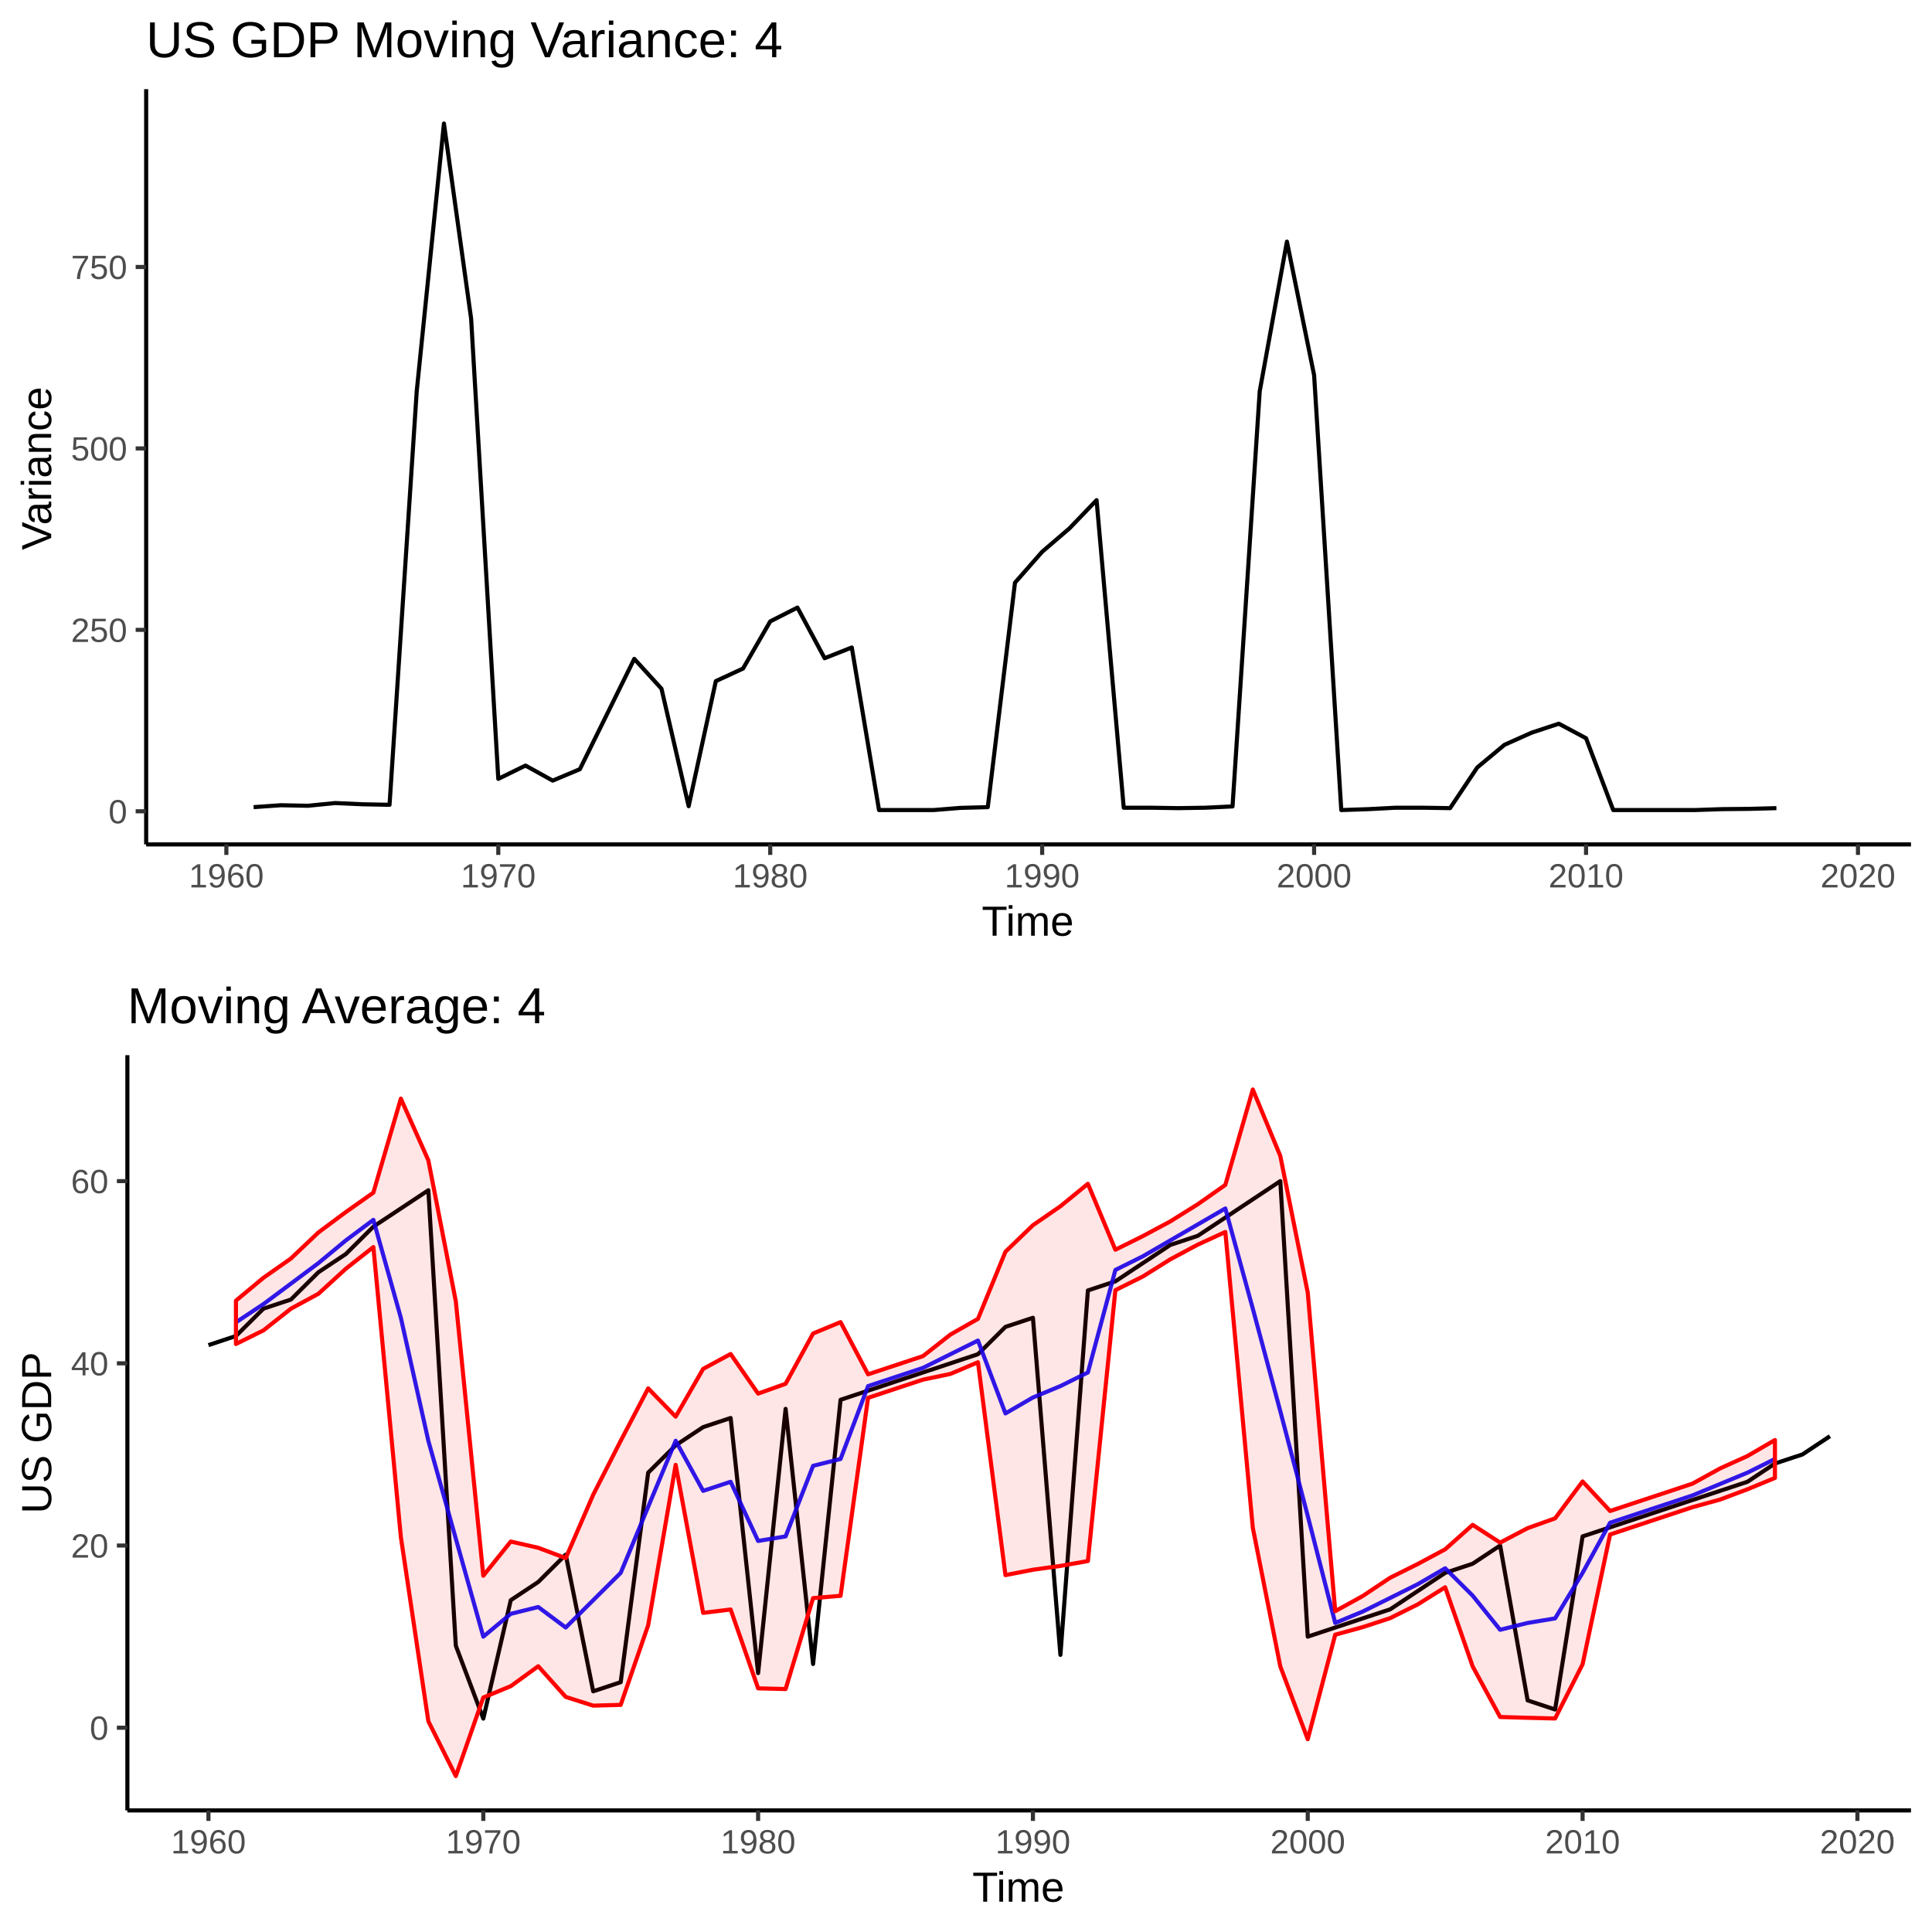
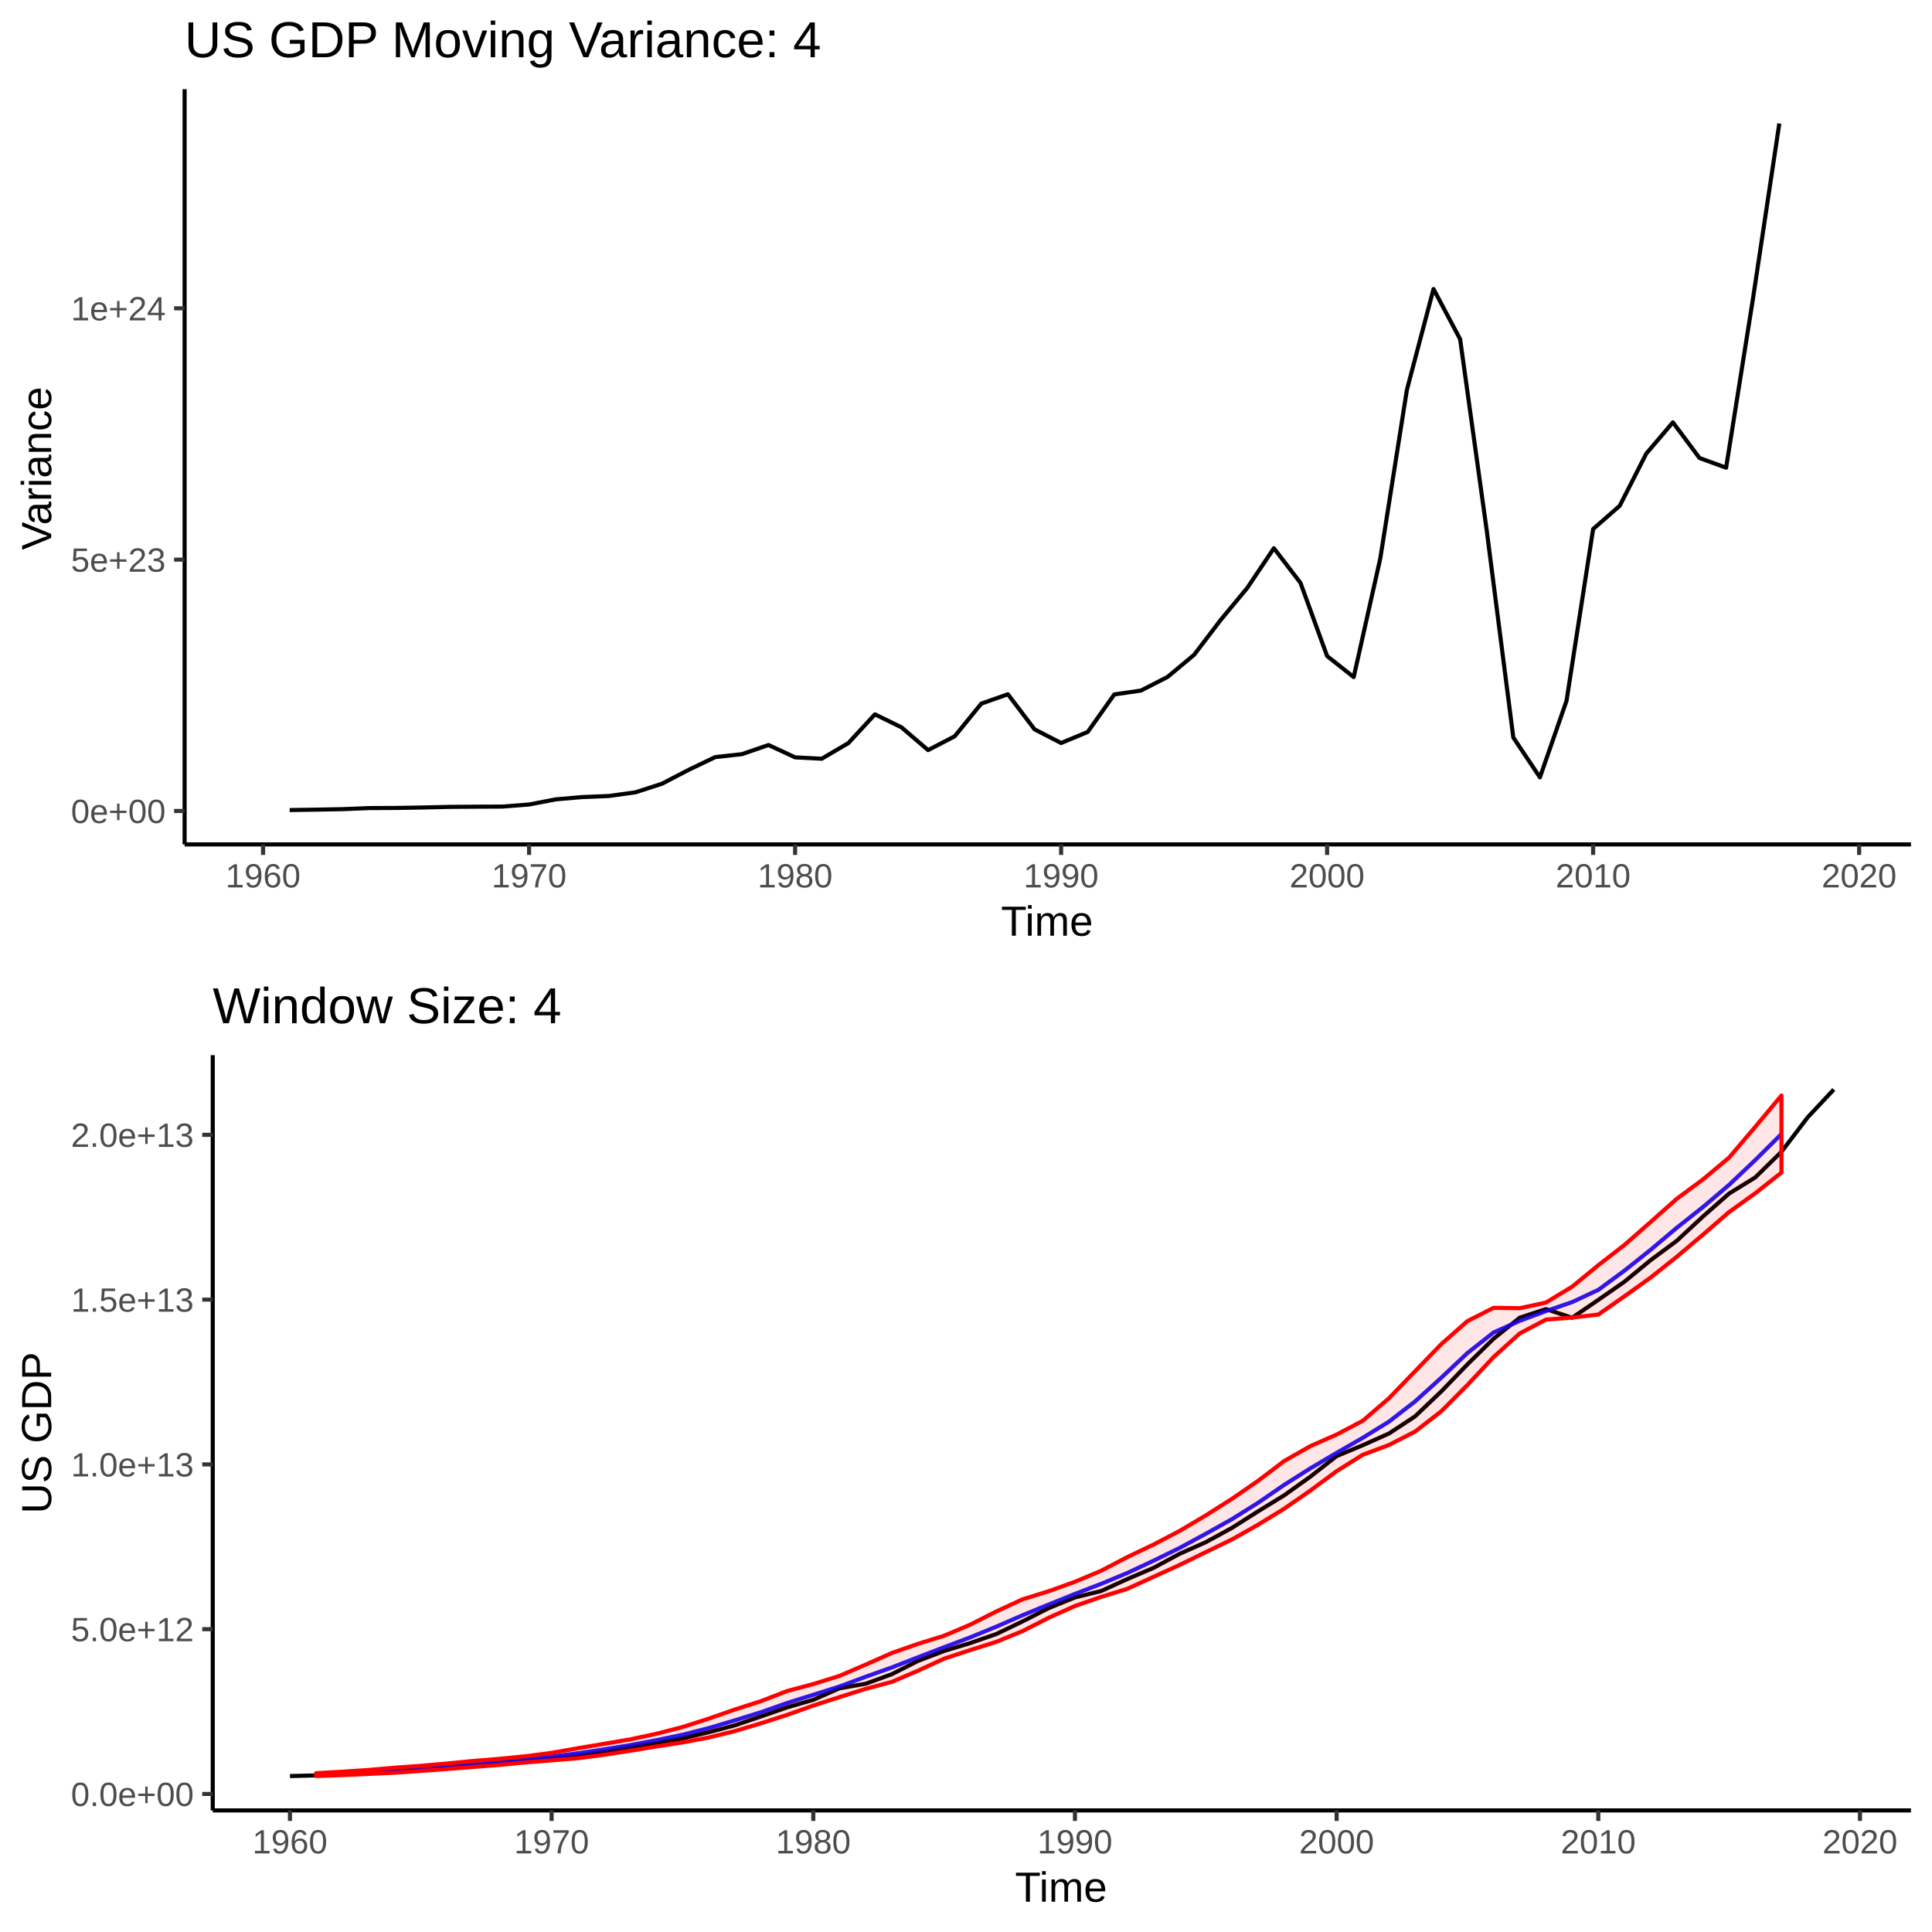
<svg xmlns="http://www.w3.org/2000/svg" viewBox="0 0 504.00 504.00">
  <defs>
    <style type="text/css">
    line, polyline, polygon, path, rect, circle {
      fill: none;
      stroke: #000000;
      stroke-linecap: round;
      stroke-linejoin: round;
      stroke-miterlimit: 10.00;
    }
  </style>
  </defs>
  <rect width="100%" height="100%" style="stroke: none; fill: #FFFFFF;" />
  <defs>
    <clipPath id="cpMC4wMHw1MDQuMDB8MjUyLjAwfDAuMDA=">
      <rect x="0.00" y="0.00" width="504.00" height="252.00" />
    </clipPath>
  </defs>
  <rect x="0.00" y="0.00" width="504.00" height="252.00" style="stroke-width: 1.07; stroke: #FFFFFF; fill: #FFFFFF;" clip-path="url(#cpMC4wMHw1MDQuMDB8MjUyLjAwfDAuMDA=)" />
  <defs>
    <clipPath id="cpMC4wMHw1MDQuMDB8NTA0LjAwfDAuMDA=">
      <rect x="0.00" y="0.00" width="504.00" height="504.00" />
    </clipPath>
  </defs>
  <defs>
-     <clipPath id="cpMzguMTN8NDk4LjUyfDIyMC4yOHwyMy4yNw==">
-       <rect x="38.13" y="23.27" width="460.39" height="197.01" />
+     <clipPath id="cpNDguMTZ8NDk4LjUyfDIyMC4yOHwyMy4yNw==">
+       <rect x="48.16" y="23.27" width="450.36" height="197.01" />
    </clipPath>
  </defs>
-   <rect x="38.13" y="23.27" width="460.39" height="197.01" style="stroke-width: 1.07; stroke: none; fill: #FFFFFF;" clip-path="url(#cpMzguMTN8NDk4LjUyfDIyMC4yOHwyMy4yNw==)" />
-   <polyline points="66.15,210.56 73.24,210.06 80.34,210.20 87.43,209.49 94.52,209.81 101.62,209.95 108.71,102.08 115.81,32.22 122.90,83.10 129.99,203.18 137.09,199.71 144.18,203.64 151.27,200.66 158.37,186.27 165.46,171.88 172.56,179.66 179.65,210.31 186.74,177.68 193.84,174.40 200.93,162.10 208.03,158.50 215.12,171.71 222.21,168.91 229.31,211.32 236.40,211.32 243.50,211.32 250.59,210.75 257.68,210.56 264.78,152.00 271.87,143.94 278.96,137.86 286.06,130.48 293.15,210.71 300.25,210.71 307.34,210.82 314.43,210.71 321.53,210.37 328.62,102.08 335.72,63.03 342.81,97.87 349.90,211.32 357.00,211.08 364.09,210.71 371.19,210.71 378.28,210.82 385.37,200.21 392.47,194.30 399.56,191.13 406.65,188.79 413.75,192.58 420.84,211.32 427.94,211.32 435.03,211.32 442.12,211.32 449.22,211.08 456.31,211.01 463.41,210.82 " style="stroke-width: 1.07; stroke-linecap: butt;" clip-path="url(#cpMzguMTN8NDk4LjUyfDIyMC4yOHwyMy4yNw==)" />
+   <rect x="48.16" y="23.27" width="450.36" height="197.01" style="stroke-width: 1.07; stroke: none; fill: #FFFFFF;" clip-path="url(#cpNDguMTZ8NDk4LjUyfDIyMC4yOHwyMy4yNw==)" />
+   <polyline points="75.57,211.32 82.51,211.21 89.45,211.08 96.39,210.80 103.33,210.77 110.27,210.65 117.21,210.49 124.15,210.44 131.08,210.41 138.02,209.87 144.96,208.53 151.90,207.93 158.84,207.65 165.78,206.69 172.72,204.44 179.66,200.82 186.60,197.50 193.54,196.74 200.48,194.35 207.42,197.57 214.36,197.93 221.30,193.86 228.24,186.35 235.17,189.74 242.11,195.68 249.05,192.08 255.99,183.55 262.93,181.11 269.87,190.25 276.81,193.83 283.75,190.95 290.69,181.15 297.63,180.15 304.57,176.60 311.51,170.82 318.45,161.71 325.39,153.35 332.32,143.01 339.26,152.06 346.20,171.14 353.14,176.63 360.08,145.65 367.02,101.69 373.96,75.40 380.90,88.48 387.84,138.36 394.78,192.40 401.72,202.79 408.66,182.82 415.60,138.01 422.54,131.94 429.47,118.32 436.41,110.18 443.35,119.48 450.29,122.01 457.23,78.35 464.17,32.22 " style="stroke-width: 1.07; stroke-linecap: butt;" clip-path="url(#cpNDguMTZ8NDk4LjUyfDIyMC4yOHwyMy4yNw==)" />
  <defs>
    <clipPath id="cpMC4wMHw1MDQuMDB8NTA0LjAwfDAuMDA=">
      <rect x="0.00" y="0.00" width="504.00" height="504.00" />
    </clipPath>
  </defs>
-   <polyline points="38.13,220.28 38.13,23.27 " style="stroke-width: 1.07; stroke-linecap: butt;" clip-path="url(#cpMC4wMHw1MDQuMDB8NTA0LjAwfDAuMDA=)" />
+   <polyline points="48.16,220.28 48.16,23.27 " style="stroke-width: 1.07; stroke-linecap: butt;" clip-path="url(#cpMC4wMHw1MDQuMDB8NTA0LjAwfDAuMDA=)" />
  <g clip-path="url(#cpMC4wMHw1MDQuMDB8NTA0LjAwfDAuMDA=)">
-     <text x="28.30" y="214.79" style="font-size: 8.80px; fill: #4D4D4D; font-family: Arial;" textLength="4.89px" lengthAdjust="spacingAndGlyphs">0</text>
+     <text x="18.51" y="214.71" style="font-size: 8.80px; fill: #4D4D4D; font-family: Arial;" textLength="24.72px" lengthAdjust="spacingAndGlyphs">0e+00</text>
  </g>
  <g clip-path="url(#cpMC4wMHw1MDQuMDB8NTA0LjAwfDAuMDA=)">
-     <text x="18.51" y="167.46" style="font-size: 8.80px; fill: #4D4D4D; font-family: Arial;" textLength="14.68px" lengthAdjust="spacingAndGlyphs">250</text>
+     <text x="18.51" y="149.14" style="font-size: 8.80px; fill: #4D4D4D; font-family: Arial;" textLength="24.72px" lengthAdjust="spacingAndGlyphs">5e+23</text>
  </g>
  <g clip-path="url(#cpMC4wMHw1MDQuMDB8NTA0LjAwfDAuMDA=)">
-     <text x="18.51" y="120.13" style="font-size: 8.80px; fill: #4D4D4D; font-family: Arial;" textLength="14.68px" lengthAdjust="spacingAndGlyphs">500</text>
+     <text x="18.51" y="83.58" style="font-size: 8.80px; fill: #4D4D4D; font-family: Arial;" textLength="24.72px" lengthAdjust="spacingAndGlyphs">1e+24</text>
+   </g>
+   <polyline points="45.42,211.56 48.16,211.56 " style="stroke-width: 1.07; stroke: #333333; stroke-linecap: butt;" clip-path="url(#cpMC4wMHw1MDQuMDB8NTA0LjAwfDAuMDA=)" />
+   <polyline points="45.42,145.99 48.16,145.99 " style="stroke-width: 1.07; stroke: #333333; stroke-linecap: butt;" clip-path="url(#cpMC4wMHw1MDQuMDB8NTA0LjAwfDAuMDA=)" />
+   <polyline points="45.42,80.43 48.16,80.43 " style="stroke-width: 1.07; stroke: #333333; stroke-linecap: butt;" clip-path="url(#cpMC4wMHw1MDQuMDB8NTA0LjAwfDAuMDA=)" />
+   <polyline points="48.16,220.28 498.52,220.28 " style="stroke-width: 1.07; stroke-linecap: butt;" clip-path="url(#cpMC4wMHw1MDQuMDB8NTA0LjAwfDAuMDA=)" />
+   <polyline points="68.63,223.02 68.63,220.28 " style="stroke-width: 1.07; stroke: #333333; stroke-linecap: butt;" clip-path="url(#cpMC4wMHw1MDQuMDB8NTA0LjAwfDAuMDA=)" />
+   <polyline points="138.02,223.02 138.02,220.28 " style="stroke-width: 1.07; stroke: #333333; stroke-linecap: butt;" clip-path="url(#cpMC4wMHw1MDQuMDB8NTA0LjAwfDAuMDA=)" />
+   <polyline points="207.42,223.02 207.42,220.28 " style="stroke-width: 1.07; stroke: #333333; stroke-linecap: butt;" clip-path="url(#cpMC4wMHw1MDQuMDB8NTA0LjAwfDAuMDA=)" />
+   <polyline points="276.81,223.02 276.81,220.28 " style="stroke-width: 1.07; stroke: #333333; stroke-linecap: butt;" clip-path="url(#cpMC4wMHw1MDQuMDB8NTA0LjAwfDAuMDA=)" />
+   <polyline points="346.20,223.02 346.20,220.28 " style="stroke-width: 1.07; stroke: #333333; stroke-linecap: butt;" clip-path="url(#cpMC4wMHw1MDQuMDB8NTA0LjAwfDAuMDA=)" />
+   <polyline points="415.60,223.02 415.60,220.28 " style="stroke-width: 1.07; stroke: #333333; stroke-linecap: butt;" clip-path="url(#cpMC4wMHw1MDQuMDB8NTA0LjAwfDAuMDA=)" />
+   <polyline points="484.99,223.02 484.99,220.28 " style="stroke-width: 1.07; stroke: #333333; stroke-linecap: butt;" clip-path="url(#cpMC4wMHw1MDQuMDB8NTA0LjAwfDAuMDA=)" />
+   <g clip-path="url(#cpMC4wMHw1MDQuMDB8NTA0LjAwfDAuMDA=)">
+     <text x="58.84" y="231.51" style="font-size: 8.80px; fill: #4D4D4D; font-family: Arial;" textLength="19.58px" lengthAdjust="spacingAndGlyphs">1960</text>
  </g>
  <g clip-path="url(#cpMC4wMHw1MDQuMDB8NTA0LjAwfDAuMDA=)">
-     <text x="18.51" y="72.79" style="font-size: 8.80px; fill: #4D4D4D; font-family: Arial;" textLength="14.68px" lengthAdjust="spacingAndGlyphs">750</text>
-   </g>
-   <polyline points="35.39,211.64 38.13,211.64 " style="stroke-width: 1.07; stroke: #333333; stroke-linecap: butt;" clip-path="url(#cpMC4wMHw1MDQuMDB8NTA0LjAwfDAuMDA=)" />
-   <polyline points="35.39,164.31 38.13,164.31 " style="stroke-width: 1.07; stroke: #333333; stroke-linecap: butt;" clip-path="url(#cpMC4wMHw1MDQuMDB8NTA0LjAwfDAuMDA=)" />
-   <polyline points="35.39,116.98 38.13,116.98 " style="stroke-width: 1.07; stroke: #333333; stroke-linecap: butt;" clip-path="url(#cpMC4wMHw1MDQuMDB8NTA0LjAwfDAuMDA=)" />
-   <polyline points="35.39,69.65 38.13,69.65 " style="stroke-width: 1.07; stroke: #333333; stroke-linecap: butt;" clip-path="url(#cpMC4wMHw1MDQuMDB8NTA0LjAwfDAuMDA=)" />
-   <polyline points="38.13,220.28 498.52,220.28 " style="stroke-width: 1.07; stroke-linecap: butt;" clip-path="url(#cpMC4wMHw1MDQuMDB8NTA0LjAwfDAuMDA=)" />
-   <polyline points="59.05,223.02 59.05,220.28 " style="stroke-width: 1.07; stroke: #333333; stroke-linecap: butt;" clip-path="url(#cpMC4wMHw1MDQuMDB8NTA0LjAwfDAuMDA=)" />
-   <polyline points="129.99,223.02 129.99,220.28 " style="stroke-width: 1.07; stroke: #333333; stroke-linecap: butt;" clip-path="url(#cpMC4wMHw1MDQuMDB8NTA0LjAwfDAuMDA=)" />
-   <polyline points="200.93,223.02 200.93,220.28 " style="stroke-width: 1.07; stroke: #333333; stroke-linecap: butt;" clip-path="url(#cpMC4wMHw1MDQuMDB8NTA0LjAwfDAuMDA=)" />
-   <polyline points="271.87,223.02 271.87,220.28 " style="stroke-width: 1.07; stroke: #333333; stroke-linecap: butt;" clip-path="url(#cpMC4wMHw1MDQuMDB8NTA0LjAwfDAuMDA=)" />
-   <polyline points="342.81,223.02 342.81,220.28 " style="stroke-width: 1.07; stroke: #333333; stroke-linecap: butt;" clip-path="url(#cpMC4wMHw1MDQuMDB8NTA0LjAwfDAuMDA=)" />
-   <polyline points="413.75,223.02 413.75,220.28 " style="stroke-width: 1.07; stroke: #333333; stroke-linecap: butt;" clip-path="url(#cpMC4wMHw1MDQuMDB8NTA0LjAwfDAuMDA=)" />
-   <polyline points="484.69,223.02 484.69,220.28 " style="stroke-width: 1.07; stroke: #333333; stroke-linecap: butt;" clip-path="url(#cpMC4wMHw1MDQuMDB8NTA0LjAwfDAuMDA=)" />
-   <g clip-path="url(#cpMC4wMHw1MDQuMDB8NTA0LjAwfDAuMDA=)">
-     <text x="49.27" y="231.51" style="font-size: 8.80px; fill: #4D4D4D; font-family: Arial;" textLength="19.58px" lengthAdjust="spacingAndGlyphs">1960</text>
+     <text x="128.24" y="231.51" style="font-size: 8.80px; fill: #4D4D4D; font-family: Arial;" textLength="19.58px" lengthAdjust="spacingAndGlyphs">1970</text>
  </g>
  <g clip-path="url(#cpMC4wMHw1MDQuMDB8NTA0LjAwfDAuMDA=)">
-     <text x="120.20" y="231.51" style="font-size: 8.80px; fill: #4D4D4D; font-family: Arial;" textLength="19.58px" lengthAdjust="spacingAndGlyphs">1970</text>
+     <text x="197.63" y="231.51" style="font-size: 8.80px; fill: #4D4D4D; font-family: Arial;" textLength="19.58px" lengthAdjust="spacingAndGlyphs">1980</text>
  </g>
  <g clip-path="url(#cpMC4wMHw1MDQuMDB8NTA0LjAwfDAuMDA=)">
-     <text x="191.14" y="231.51" style="font-size: 8.80px; fill: #4D4D4D; font-family: Arial;" textLength="19.58px" lengthAdjust="spacingAndGlyphs">1980</text>
+     <text x="267.02" y="231.51" style="font-size: 8.80px; fill: #4D4D4D; font-family: Arial;" textLength="19.58px" lengthAdjust="spacingAndGlyphs">1990</text>
  </g>
  <g clip-path="url(#cpMC4wMHw1MDQuMDB8NTA0LjAwfDAuMDA=)">
-     <text x="262.08" y="231.51" style="font-size: 8.80px; fill: #4D4D4D; font-family: Arial;" textLength="19.58px" lengthAdjust="spacingAndGlyphs">1990</text>
+     <text x="336.41" y="231.51" style="font-size: 8.80px; fill: #4D4D4D; font-family: Arial;" textLength="19.58px" lengthAdjust="spacingAndGlyphs">2000</text>
  </g>
  <g clip-path="url(#cpMC4wMHw1MDQuMDB8NTA0LjAwfDAuMDA=)">
-     <text x="333.02" y="231.51" style="font-size: 8.80px; fill: #4D4D4D; font-family: Arial;" textLength="19.58px" lengthAdjust="spacingAndGlyphs">2000</text>
+     <text x="405.81" y="231.51" style="font-size: 8.80px; fill: #4D4D4D; font-family: Arial;" textLength="19.58px" lengthAdjust="spacingAndGlyphs">2010</text>
  </g>
  <g clip-path="url(#cpMC4wMHw1MDQuMDB8NTA0LjAwfDAuMDA=)">
-     <text x="403.96" y="231.51" style="font-size: 8.80px; fill: #4D4D4D; font-family: Arial;" textLength="19.58px" lengthAdjust="spacingAndGlyphs">2010</text>
+     <text x="475.20" y="231.51" style="font-size: 8.80px; fill: #4D4D4D; font-family: Arial;" textLength="19.58px" lengthAdjust="spacingAndGlyphs">2020</text>
  </g>
  <g clip-path="url(#cpMC4wMHw1MDQuMDB8NTA0LjAwfDAuMDA=)">
-     <text x="474.90" y="231.51" style="font-size: 8.80px; fill: #4D4D4D; font-family: Arial;" textLength="19.58px" lengthAdjust="spacingAndGlyphs">2020</text>
-   </g>
-   <g clip-path="url(#cpMC4wMHw1MDQuMDB8NTA0LjAwfDAuMDA=)">
-     <text x="256.10" y="244.10" style="font-size: 11.00px; font-family: Arial;" textLength="24.44px" lengthAdjust="spacingAndGlyphs">Time</text>
+     <text x="261.12" y="244.10" style="font-size: 11.00px; font-family: Arial;" textLength="24.44px" lengthAdjust="spacingAndGlyphs">Time</text>
  </g>
  <g clip-path="url(#cpMC4wMHw1MDQuMDB8NTA0LjAwfDAuMDA=)">
    <text transform="translate(13.35,143.48) rotate(-90)" style="font-size: 11.00px; font-family: Arial;" textLength="43.41px" lengthAdjust="spacingAndGlyphs">Variance</text>
  </g>
  <g clip-path="url(#cpMC4wMHw1MDQuMDB8NTA0LjAwfDAuMDA=)">
-     <text x="38.13" y="14.93" style="font-size: 13.20px; font-family: Arial;" textLength="167.27px" lengthAdjust="spacingAndGlyphs">US GDP Moving Variance: 4</text>
+     <text x="48.16" y="14.93" style="font-size: 13.20px; font-family: Arial;" textLength="167.27px" lengthAdjust="spacingAndGlyphs">US GDP Moving Variance: 4</text>
  </g>
  <defs>
    <clipPath id="cpMC4wMHw1MDQuMDB8NTA0LjAwfDI1Mi4wMA==">
      <rect x="0.00" y="252.00" width="504.00" height="252.00" />
    </clipPath>
  </defs>
  <rect x="0.00" y="252.00" width="504.00" height="252.00" style="stroke-width: 1.07; stroke: #FFFFFF; fill: #FFFFFF;" clip-path="url(#cpMC4wMHw1MDQuMDB8NTA0LjAwfDI1Mi4wMA==)" />
  <defs>
    <clipPath id="cpMC4wMHw1MDQuMDB8NTA0LjAwfDAuMDA=">
      <rect x="0.00" y="0.00" width="504.00" height="504.00" />
    </clipPath>
  </defs>
  <defs>
-     <clipPath id="cpMzMuMjN8NDk4LjUyfDQ3Mi4yOHwyNzUuMjc=">
-       <rect x="33.23" y="275.27" width="465.29" height="197.01" />
+     <clipPath id="cpNTUuNTB8NDk4LjUyfDQ3Mi4yOHwyNzUuMjc=">
+       <rect x="55.50" y="275.27" width="443.02" height="197.01" />
    </clipPath>
  </defs>
-   <rect x="33.23" y="275.27" width="465.29" height="197.01" style="stroke-width: 1.07; stroke: none; fill: #FFFFFF;" clip-path="url(#cpMzMuMjN8NDk4LjUyfDQ3Mi4yOHwyNzUuMjc=)" />
-   <polyline points="54.38,350.90 61.55,348.52 68.72,341.39 75.89,339.01 83.06,331.89 90.23,327.13 97.40,320.00 104.57,315.25 111.74,310.50 118.91,429.32 126.08,448.33 133.24,417.44 140.41,412.69 147.58,405.56 154.75,441.21 161.92,438.83 169.09,384.17 176.26,377.04 183.43,372.29 190.60,369.91 197.77,436.45 204.94,367.53 212.11,434.08 219.28,365.16 226.45,362.78 233.61,360.40 240.78,358.03 247.95,355.65 255.12,353.27 262.29,346.14 269.46,343.77 276.63,431.70 283.80,336.64 290.97,334.26 298.14,329.51 305.31,324.76 312.48,322.38 319.65,317.63 326.82,312.87 333.99,308.12 341.15,426.95 348.32,424.57 355.49,422.19 362.66,419.82 369.83,415.06 377.00,410.31 384.17,407.93 391.34,403.18 398.51,443.58 405.68,445.96 412.85,400.80 420.02,398.43 427.19,396.05 434.36,393.67 441.52,391.30 448.69,388.92 455.86,386.55 463.03,381.79 470.20,379.42 477.37,374.66 " style="stroke-width: 1.07; stroke-linecap: butt;" clip-path="url(#cpMzMuMjN8NDk4LjUyfDQ3Mi4yOHwyNzUuMjc=)" />
-   <polyline points="61.55,344.96 68.72,340.20 75.89,334.86 83.06,329.51 90.23,323.57 97.40,318.22 104.57,343.77 111.74,375.85 118.91,401.40 126.08,426.95 133.24,421.00 140.41,419.22 147.58,424.57 154.75,417.44 161.92,410.31 169.09,393.08 176.26,375.85 183.43,388.92 190.60,386.55 197.77,401.99 204.94,400.80 212.11,382.39 219.28,380.60 226.45,361.59 233.61,359.22 240.78,356.84 247.95,353.27 255.12,349.71 262.29,368.72 269.46,364.56 276.63,361.59 283.80,358.03 290.97,331.29 298.14,327.73 305.31,323.57 312.48,319.41 319.65,315.25 326.82,341.39 333.99,368.13 341.15,395.46 348.32,423.38 355.49,420.41 362.66,416.85 369.83,413.28 377.00,409.12 384.17,416.25 391.34,425.16 398.51,423.38 405.68,422.19 412.85,410.31 420.02,397.24 427.19,394.86 434.36,392.49 441.52,390.11 448.69,387.14 455.86,384.17 463.03,380.60 " style="stroke-width: 1.07; stroke: #0000FF; stroke-opacity: 0.90; stroke-linecap: butt;" clip-path="url(#cpMzMuMjN8NDk4LjUyfDQ3Mi4yOHwyNzUuMjc=)" />
-   <polygon points="61.55,339.30 68.72,333.34 75.89,328.31 83.06,321.51 90.23,316.18 97.40,311.12 104.57,286.60 111.74,302.69 118.91,339.48 126.08,411.06 133.24,402.14 140.41,403.77 147.58,406.47 154.75,389.93 161.92,375.87 169.09,362.19 176.26,369.56 183.43,357.10 190.60,353.22 197.77,363.55 204.94,360.99 212.11,347.87 219.28,344.90 226.45,358.52 233.61,356.15 240.78,353.77 247.95,348.14 255.12,344.05 262.29,326.54 269.46,319.62 276.63,314.68 283.80,308.82 290.97,326.02 298.14,322.46 305.31,318.62 312.48,314.14 319.65,309.11 326.82,284.22 333.99,301.55 341.15,337.20 348.32,420.31 355.49,416.35 362.66,411.58 369.83,408.01 377.00,404.17 384.17,397.79 391.34,402.42 398.51,398.65 405.68,396.09 412.85,386.47 420.02,394.17 427.19,391.79 434.36,389.42 441.52,387.04 448.69,383.08 455.86,379.83 463.03,375.66 463.03,385.55 455.86,388.51 448.69,391.20 441.52,393.18 434.36,395.55 427.19,397.93 420.02,400.31 412.85,434.15 405.68,448.30 398.51,448.12 391.34,447.91 384.17,434.71 377.00,414.07 369.83,418.55 362.66,422.12 355.49,424.47 348.32,426.45 341.15,453.71 333.99,434.71 326.82,398.56 319.65,321.39 312.48,324.68 305.31,328.51 298.14,333.00 290.97,336.56 283.80,407.23 276.63,408.50 269.46,409.50 262.29,410.90 255.12,355.37 247.95,358.41 240.78,359.91 233.61,362.28 226.45,364.66 219.28,416.30 212.11,416.90 204.94,440.62 197.77,440.44 190.60,419.87 183.43,420.75 176.26,382.14 169.09,423.97 161.92,444.75 154.75,444.95 147.58,442.67 140.41,434.67 133.24,439.87 126.08,442.83 118.91,463.32 111.74,449.01 104.57,400.94 97.40,325.32 90.23,330.96 83.06,337.51 75.89,341.40 68.72,347.06 61.55,350.61 " style="stroke-width: 1.07; stroke: #FF0000; fill: #FF0000; fill-opacity: 0.10;" clip-path="url(#cpMzMuMjN8NDk4LjUyfDQ3Mi4yOHwyNzUuMjc=)" />
+   <rect x="55.50" y="275.27" width="443.02" height="197.01" style="stroke-width: 1.07; stroke: none; fill: #FFFFFF;" clip-path="url(#cpNTUuNTB8NDk4LjUyfDQ3Mi4yOHwyNzUuMjc=)" />
+   <polyline points="75.64,463.32 82.46,463.15 89.29,462.79 96.12,462.50 102.94,462.10 109.77,461.60 116.59,460.99 123.42,460.58 130.25,459.89 137.07,459.22 143.90,458.76 150.73,457.98 157.55,456.99 164.38,455.74 171.20,454.71 178.03,453.51 184.86,451.89 191.68,450.09 198.51,447.77 205.33,445.40 212.16,443.43 218.99,440.42 225.81,439.24 232.64,436.75 239.47,433.28 246.29,430.69 253.12,428.62 259.94,426.25 266.77,422.97 273.60,419.49 280.42,416.72 287.25,415.05 294.08,411.93 300.90,409.02 307.73,405.34 314.55,402.31 321.38,398.58 328.21,394.25 335.03,390.07 341.86,385.19 348.69,379.85 355.51,377.01 362.34,373.96 369.16,369.48 375.99,362.98 382.82,355.91 389.64,349.22 396.47,343.74 403.29,341.50 410.12,343.77 416.95,339.10 423.77,334.36 430.60,328.74 437.43,323.68 444.25,317.35 451.08,311.35 457.90,307.15 464.73,300.46 471.56,291.49 478.38,284.22 " style="stroke-width: 1.07; stroke-linecap: butt;" clip-path="url(#cpNTUuNTB8NDk4LjUyfDQ3Mi4yOHwyNzUuMjc=)" />
+   <polyline points="82.46,462.94 89.29,462.63 96.12,462.25 102.94,461.80 109.77,461.32 116.59,460.76 123.42,460.17 130.25,459.62 137.07,458.96 143.90,458.24 150.73,457.37 157.55,456.35 164.38,455.24 171.20,453.96 178.03,452.55 184.86,450.81 191.68,448.79 198.51,446.67 205.33,444.26 212.16,442.12 218.99,439.96 225.81,437.42 232.64,434.99 239.47,432.33 246.29,429.71 253.12,427.13 259.94,424.33 266.77,421.36 273.60,418.56 280.42,415.80 287.25,413.18 294.08,410.34 300.90,407.15 307.73,403.81 314.55,400.12 321.38,396.30 328.21,392.02 335.03,387.34 341.86,383.03 348.69,379.00 355.51,375.08 362.34,370.86 369.16,365.58 375.99,359.40 382.82,352.96 389.64,347.59 396.47,344.56 403.29,342.02 410.12,339.68 416.95,336.49 423.77,331.47 430.60,326.03 437.43,320.28 444.25,314.88 451.08,309.08 457.90,302.61 464.73,295.83 " style="stroke-width: 1.07; stroke: #0000FF; stroke-opacity: 0.90; stroke-linecap: butt;" clip-path="url(#cpNTUuNTB8NDk4LjUyfDQ3Mi4yOHwyNzUuMjc=)" />
+   <polygon points="82.46,462.57 89.29,462.19 96.12,461.73 102.94,461.14 109.77,460.65 116.59,460.05 123.42,459.39 130.25,458.82 137.07,458.16 143.90,457.26 150.73,456.06 157.55,454.92 164.38,453.75 171.20,452.30 178.03,450.54 184.86,448.35 191.68,445.97 198.51,443.78 205.33,441.14 212.16,439.32 218.99,437.19 225.81,434.26 232.64,431.22 239.47,428.83 246.29,426.72 253.12,423.82 259.94,420.36 266.77,417.21 273.60,415.09 280.42,412.64 287.25,409.77 294.08,406.20 300.90,402.94 307.73,399.37 314.55,395.33 321.38,391.00 328.21,386.29 335.03,381.12 341.86,377.24 348.69,374.23 355.51,370.64 362.34,364.76 369.16,357.71 375.99,350.64 382.82,344.63 389.64,341.17 396.47,341.27 403.29,339.80 410.12,335.66 416.95,330.05 423.77,324.77 430.60,318.78 437.43,312.72 444.25,307.68 451.08,301.97 457.90,293.95 464.73,285.78 464.73,305.89 457.90,311.28 451.08,316.18 444.25,322.09 437.43,327.84 430.60,333.28 423.77,338.17 416.95,342.93 410.12,343.71 403.29,344.25 396.47,347.84 389.64,354.01 382.82,361.29 375.99,368.16 369.16,373.45 362.34,376.96 355.51,379.51 348.69,383.78 341.86,388.82 335.03,393.56 328.21,397.75 321.38,401.60 314.55,404.91 307.73,408.25 300.90,411.36 294.08,414.48 287.25,416.59 280.42,418.96 273.60,422.02 266.77,425.50 259.94,428.30 253.12,430.45 246.29,432.70 239.47,435.84 232.64,438.76 225.81,440.58 218.99,442.73 212.16,444.93 205.33,447.37 198.51,449.56 191.68,451.60 184.86,453.27 178.03,454.55 171.20,455.61 164.38,456.72 157.55,457.78 150.73,458.67 143.90,459.22 137.07,459.77 130.25,460.41 123.42,460.95 116.59,461.48 109.77,461.98 102.94,462.45 96.12,462.76 89.29,463.08 82.46,463.31 " style="stroke-width: 1.07; stroke: #FF0000; fill: #FF0000; fill-opacity: 0.10;" clip-path="url(#cpNTUuNTB8NDk4LjUyfDQ3Mi4yOHwyNzUuMjc=)" />
  <defs>
    <clipPath id="cpMC4wMHw1MDQuMDB8NTA0LjAwfDAuMDA=">
      <rect x="0.00" y="0.00" width="504.00" height="504.00" />
    </clipPath>
  </defs>
-   <polyline points="33.23,472.28 33.23,275.27 " style="stroke-width: 1.07; stroke-linecap: butt;" clip-path="url(#cpMC4wMHw1MDQuMDB8NTA0LjAwfDAuMDA=)" />
+   <polyline points="55.50,472.28 55.50,275.27 " style="stroke-width: 1.07; stroke-linecap: butt;" clip-path="url(#cpMC4wMHw1MDQuMDB8NTA0LjAwfDAuMDA=)" />
  <g clip-path="url(#cpMC4wMHw1MDQuMDB8NTA0LjAwfDAuMDA=)">
-     <text x="23.41" y="453.86" style="font-size: 8.80px; fill: #4D4D4D; font-family: Arial;" textLength="4.89px" lengthAdjust="spacingAndGlyphs">0</text>
+     <text x="18.51" y="471.14" style="font-size: 8.80px; fill: #4D4D4D; font-family: Arial;" textLength="32.05px" lengthAdjust="spacingAndGlyphs">0.0e+00</text>
  </g>
  <g clip-path="url(#cpMC4wMHw1MDQuMDB8NTA0LjAwfDAuMDA=)">
-     <text x="18.51" y="406.33" style="font-size: 8.80px; fill: #4D4D4D; font-family: Arial;" textLength="9.79px" lengthAdjust="spacingAndGlyphs">20</text>
+     <text x="18.51" y="428.15" style="font-size: 8.80px; fill: #4D4D4D; font-family: Arial;" textLength="32.05px" lengthAdjust="spacingAndGlyphs">5.0e+12</text>
  </g>
  <g clip-path="url(#cpMC4wMHw1MDQuMDB8NTA0LjAwfDAuMDA=)">
-     <text x="18.51" y="358.80" style="font-size: 8.80px; fill: #4D4D4D; font-family: Arial;" textLength="9.79px" lengthAdjust="spacingAndGlyphs">40</text>
+     <text x="18.51" y="385.17" style="font-size: 8.80px; fill: #4D4D4D; font-family: Arial;" textLength="32.05px" lengthAdjust="spacingAndGlyphs">1.0e+13</text>
  </g>
  <g clip-path="url(#cpMC4wMHw1MDQuMDB8NTA0LjAwfDAuMDA=)">
-     <text x="18.51" y="311.27" style="font-size: 8.80px; fill: #4D4D4D; font-family: Arial;" textLength="9.79px" lengthAdjust="spacingAndGlyphs">60</text>
-   </g>
-   <polyline points="30.49,450.71 33.23,450.71 " style="stroke-width: 1.07; stroke: #333333; stroke-linecap: butt;" clip-path="url(#cpMC4wMHw1MDQuMDB8NTA0LjAwfDAuMDA=)" />
-   <polyline points="30.49,403.18 33.23,403.18 " style="stroke-width: 1.07; stroke: #333333; stroke-linecap: butt;" clip-path="url(#cpMC4wMHw1MDQuMDB8NTA0LjAwfDAuMDA=)" />
-   <polyline points="30.49,355.65 33.23,355.65 " style="stroke-width: 1.07; stroke: #333333; stroke-linecap: butt;" clip-path="url(#cpMC4wMHw1MDQuMDB8NTA0LjAwfDAuMDA=)" />
-   <polyline points="30.49,308.12 33.23,308.12 " style="stroke-width: 1.07; stroke: #333333; stroke-linecap: butt;" clip-path="url(#cpMC4wMHw1MDQuMDB8NTA0LjAwfDAuMDA=)" />
-   <polyline points="33.23,472.28 498.52,472.28 " style="stroke-width: 1.07; stroke-linecap: butt;" clip-path="url(#cpMC4wMHw1MDQuMDB8NTA0LjAwfDAuMDA=)" />
-   <polyline points="54.38,475.02 54.38,472.28 " style="stroke-width: 1.07; stroke: #333333; stroke-linecap: butt;" clip-path="url(#cpMC4wMHw1MDQuMDB8NTA0LjAwfDAuMDA=)" />
-   <polyline points="126.08,475.02 126.08,472.28 " style="stroke-width: 1.07; stroke: #333333; stroke-linecap: butt;" clip-path="url(#cpMC4wMHw1MDQuMDB8NTA0LjAwfDAuMDA=)" />
-   <polyline points="197.77,475.02 197.77,472.28 " style="stroke-width: 1.07; stroke: #333333; stroke-linecap: butt;" clip-path="url(#cpMC4wMHw1MDQuMDB8NTA0LjAwfDAuMDA=)" />
-   <polyline points="269.46,475.02 269.46,472.28 " style="stroke-width: 1.07; stroke: #333333; stroke-linecap: butt;" clip-path="url(#cpMC4wMHw1MDQuMDB8NTA0LjAwfDAuMDA=)" />
-   <polyline points="341.15,475.02 341.15,472.28 " style="stroke-width: 1.07; stroke: #333333; stroke-linecap: butt;" clip-path="url(#cpMC4wMHw1MDQuMDB8NTA0LjAwfDAuMDA=)" />
-   <polyline points="412.85,475.02 412.85,472.28 " style="stroke-width: 1.07; stroke: #333333; stroke-linecap: butt;" clip-path="url(#cpMC4wMHw1MDQuMDB8NTA0LjAwfDAuMDA=)" />
-   <polyline points="484.54,475.02 484.54,472.28 " style="stroke-width: 1.07; stroke: #333333; stroke-linecap: butt;" clip-path="url(#cpMC4wMHw1MDQuMDB8NTA0LjAwfDAuMDA=)" />
-   <g clip-path="url(#cpMC4wMHw1MDQuMDB8NTA0LjAwfDAuMDA=)">
-     <text x="44.59" y="483.51" style="font-size: 8.80px; fill: #4D4D4D; font-family: Arial;" textLength="19.58px" lengthAdjust="spacingAndGlyphs">1960</text>
+     <text x="18.51" y="342.18" style="font-size: 8.80px; fill: #4D4D4D; font-family: Arial;" textLength="32.05px" lengthAdjust="spacingAndGlyphs">1.5e+13</text>
  </g>
  <g clip-path="url(#cpMC4wMHw1MDQuMDB8NTA0LjAwfDAuMDA=)">
-     <text x="116.29" y="483.51" style="font-size: 8.80px; fill: #4D4D4D; font-family: Arial;" textLength="19.58px" lengthAdjust="spacingAndGlyphs">1970</text>
+     <text x="18.51" y="299.19" style="font-size: 8.80px; fill: #4D4D4D; font-family: Arial;" textLength="32.05px" lengthAdjust="spacingAndGlyphs">2.0e+13</text>
+   </g>
+   <polyline points="52.76,467.99 55.50,467.99 " style="stroke-width: 1.07; stroke: #333333; stroke-linecap: butt;" clip-path="url(#cpMC4wMHw1MDQuMDB8NTA0LjAwfDAuMDA=)" />
+   <polyline points="52.76,425.00 55.50,425.00 " style="stroke-width: 1.07; stroke: #333333; stroke-linecap: butt;" clip-path="url(#cpMC4wMHw1MDQuMDB8NTA0LjAwfDAuMDA=)" />
+   <polyline points="52.76,382.02 55.50,382.02 " style="stroke-width: 1.07; stroke: #333333; stroke-linecap: butt;" clip-path="url(#cpMC4wMHw1MDQuMDB8NTA0LjAwfDAuMDA=)" />
+   <polyline points="52.76,339.03 55.50,339.03 " style="stroke-width: 1.07; stroke: #333333; stroke-linecap: butt;" clip-path="url(#cpMC4wMHw1MDQuMDB8NTA0LjAwfDAuMDA=)" />
+   <polyline points="52.76,296.04 55.50,296.04 " style="stroke-width: 1.07; stroke: #333333; stroke-linecap: butt;" clip-path="url(#cpMC4wMHw1MDQuMDB8NTA0LjAwfDAuMDA=)" />
+   <polyline points="55.50,472.28 498.52,472.28 " style="stroke-width: 1.07; stroke-linecap: butt;" clip-path="url(#cpMC4wMHw1MDQuMDB8NTA0LjAwfDAuMDA=)" />
+   <polyline points="75.64,475.02 75.64,472.28 " style="stroke-width: 1.07; stroke: #333333; stroke-linecap: butt;" clip-path="url(#cpMC4wMHw1MDQuMDB8NTA0LjAwfDAuMDA=)" />
+   <polyline points="143.90,475.02 143.90,472.28 " style="stroke-width: 1.07; stroke: #333333; stroke-linecap: butt;" clip-path="url(#cpMC4wMHw1MDQuMDB8NTA0LjAwfDAuMDA=)" />
+   <polyline points="212.16,475.02 212.16,472.28 " style="stroke-width: 1.07; stroke: #333333; stroke-linecap: butt;" clip-path="url(#cpMC4wMHw1MDQuMDB8NTA0LjAwfDAuMDA=)" />
+   <polyline points="280.42,475.02 280.42,472.28 " style="stroke-width: 1.07; stroke: #333333; stroke-linecap: butt;" clip-path="url(#cpMC4wMHw1MDQuMDB8NTA0LjAwfDAuMDA=)" />
+   <polyline points="348.69,475.02 348.69,472.28 " style="stroke-width: 1.07; stroke: #333333; stroke-linecap: butt;" clip-path="url(#cpMC4wMHw1MDQuMDB8NTA0LjAwfDAuMDA=)" />
+   <polyline points="416.95,475.02 416.95,472.28 " style="stroke-width: 1.07; stroke: #333333; stroke-linecap: butt;" clip-path="url(#cpMC4wMHw1MDQuMDB8NTA0LjAwfDAuMDA=)" />
+   <polyline points="485.21,475.02 485.21,472.28 " style="stroke-width: 1.07; stroke: #333333; stroke-linecap: butt;" clip-path="url(#cpMC4wMHw1MDQuMDB8NTA0LjAwfDAuMDA=)" />
+   <g clip-path="url(#cpMC4wMHw1MDQuMDB8NTA0LjAwfDAuMDA=)">
+     <text x="65.85" y="483.51" style="font-size: 8.80px; fill: #4D4D4D; font-family: Arial;" textLength="19.58px" lengthAdjust="spacingAndGlyphs">1960</text>
  </g>
  <g clip-path="url(#cpMC4wMHw1MDQuMDB8NTA0LjAwfDAuMDA=)">
-     <text x="187.98" y="483.51" style="font-size: 8.80px; fill: #4D4D4D; font-family: Arial;" textLength="19.58px" lengthAdjust="spacingAndGlyphs">1980</text>
+     <text x="134.11" y="483.51" style="font-size: 8.80px; fill: #4D4D4D; font-family: Arial;" textLength="19.58px" lengthAdjust="spacingAndGlyphs">1970</text>
  </g>
  <g clip-path="url(#cpMC4wMHw1MDQuMDB8NTA0LjAwfDAuMDA=)">
-     <text x="259.67" y="483.51" style="font-size: 8.80px; fill: #4D4D4D; font-family: Arial;" textLength="19.58px" lengthAdjust="spacingAndGlyphs">1990</text>
+     <text x="202.37" y="483.51" style="font-size: 8.80px; fill: #4D4D4D; font-family: Arial;" textLength="19.58px" lengthAdjust="spacingAndGlyphs">1980</text>
  </g>
  <g clip-path="url(#cpMC4wMHw1MDQuMDB8NTA0LjAwfDAuMDA=)">
-     <text x="331.37" y="483.51" style="font-size: 8.80px; fill: #4D4D4D; font-family: Arial;" textLength="19.58px" lengthAdjust="spacingAndGlyphs">2000</text>
+     <text x="270.63" y="483.51" style="font-size: 8.80px; fill: #4D4D4D; font-family: Arial;" textLength="19.58px" lengthAdjust="spacingAndGlyphs">1990</text>
  </g>
  <g clip-path="url(#cpMC4wMHw1MDQuMDB8NTA0LjAwfDAuMDA=)">
-     <text x="403.06" y="483.51" style="font-size: 8.80px; fill: #4D4D4D; font-family: Arial;" textLength="19.58px" lengthAdjust="spacingAndGlyphs">2010</text>
+     <text x="338.90" y="483.51" style="font-size: 8.80px; fill: #4D4D4D; font-family: Arial;" textLength="19.58px" lengthAdjust="spacingAndGlyphs">2000</text>
  </g>
  <g clip-path="url(#cpMC4wMHw1MDQuMDB8NTA0LjAwfDAuMDA=)">
-     <text x="474.75" y="483.51" style="font-size: 8.80px; fill: #4D4D4D; font-family: Arial;" textLength="19.58px" lengthAdjust="spacingAndGlyphs">2020</text>
+     <text x="407.16" y="483.51" style="font-size: 8.80px; fill: #4D4D4D; font-family: Arial;" textLength="19.58px" lengthAdjust="spacingAndGlyphs">2010</text>
  </g>
  <g clip-path="url(#cpMC4wMHw1MDQuMDB8NTA0LjAwfDAuMDA=)">
-     <text x="253.65" y="496.10" style="font-size: 11.00px; font-family: Arial;" textLength="24.44px" lengthAdjust="spacingAndGlyphs">Time</text>
+     <text x="475.42" y="483.51" style="font-size: 8.80px; fill: #4D4D4D; font-family: Arial;" textLength="19.58px" lengthAdjust="spacingAndGlyphs">2020</text>
+   </g>
+   <g clip-path="url(#cpMC4wMHw1MDQuMDB8NTA0LjAwfDAuMDA=)">
+     <text x="264.79" y="496.10" style="font-size: 11.00px; font-family: Arial;" textLength="24.44px" lengthAdjust="spacingAndGlyphs">Time</text>
  </g>
  <g clip-path="url(#cpMC4wMHw1MDQuMDB8NTA0LjAwfDAuMDA=)">
    <text transform="translate(13.35,394.86) rotate(-90)" style="font-size: 11.00px; font-family: Arial;" textLength="42.17px" lengthAdjust="spacingAndGlyphs">US GDP</text>
  </g>
  <g clip-path="url(#cpMC4wMHw1MDQuMDB8NTA0LjAwfDAuMDA=)">
-     <text x="33.23" y="266.93" style="font-size: 13.20px; font-family: Arial;" textLength="110.06px" lengthAdjust="spacingAndGlyphs">Moving Average: 4</text>
+     <text x="55.50" y="266.93" style="font-size: 13.20px; font-family: Arial;" textLength="90.97px" lengthAdjust="spacingAndGlyphs">Window Size: 4</text>
  </g>
</svg>
